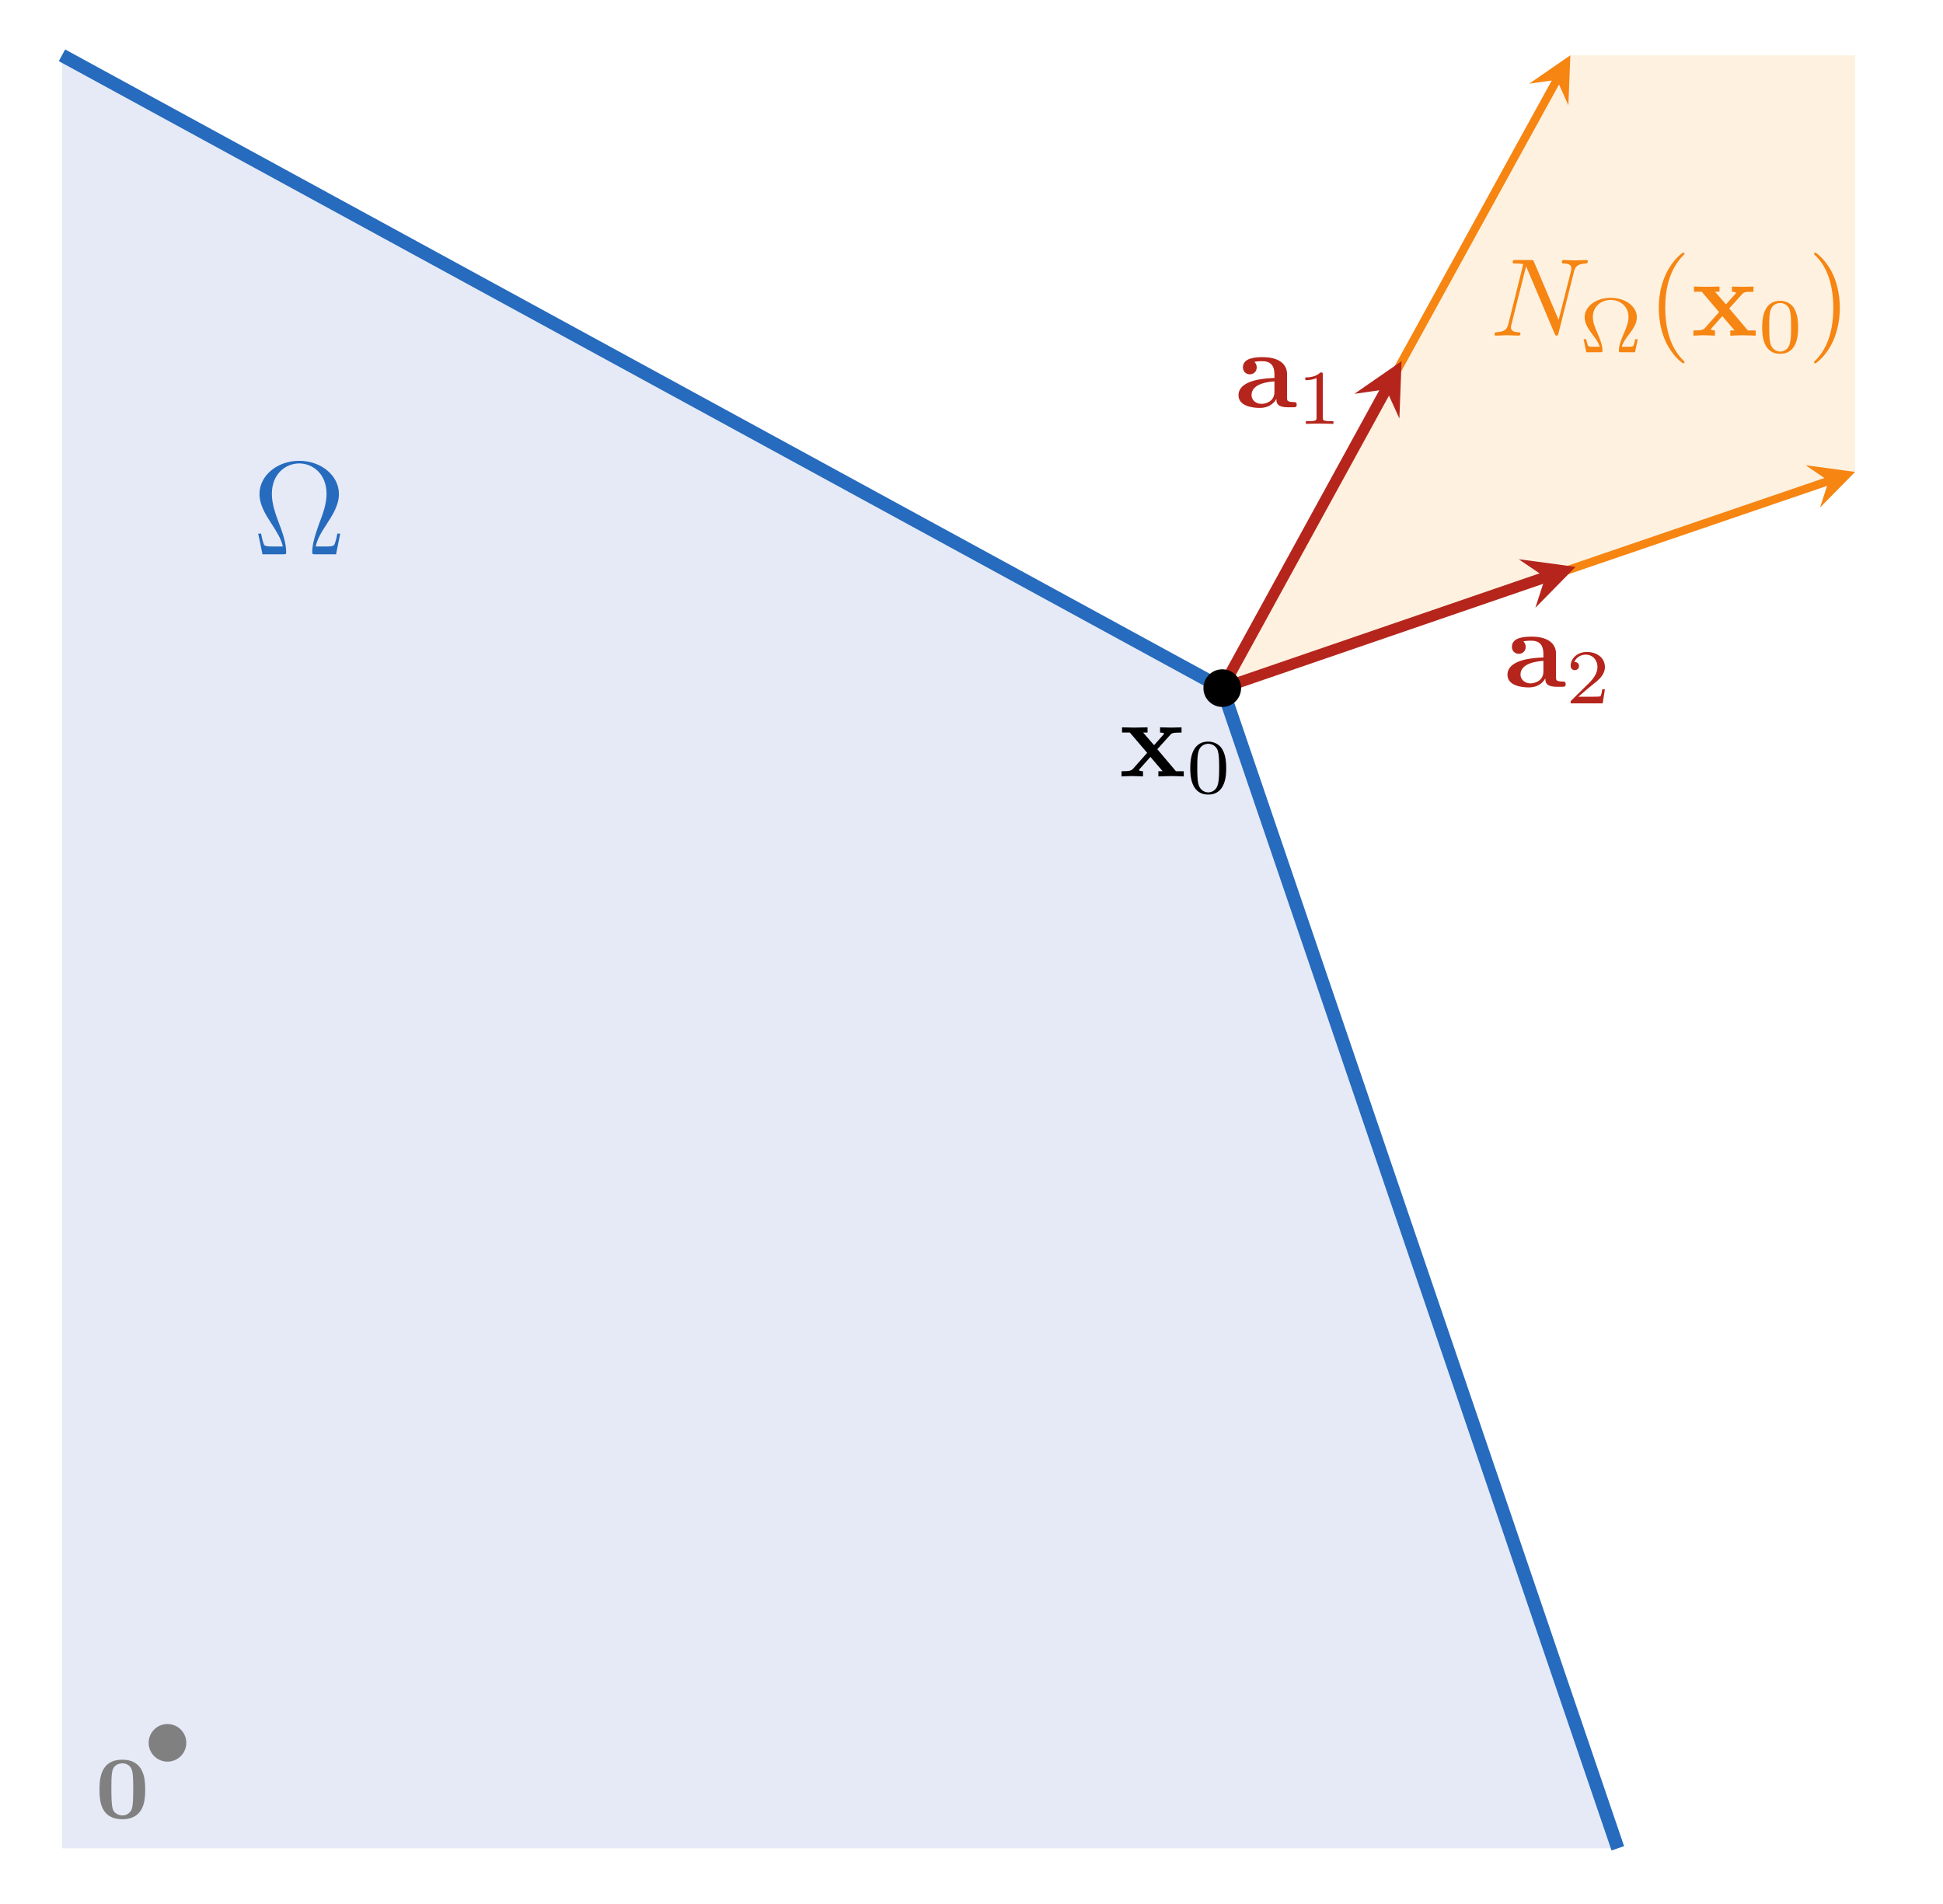
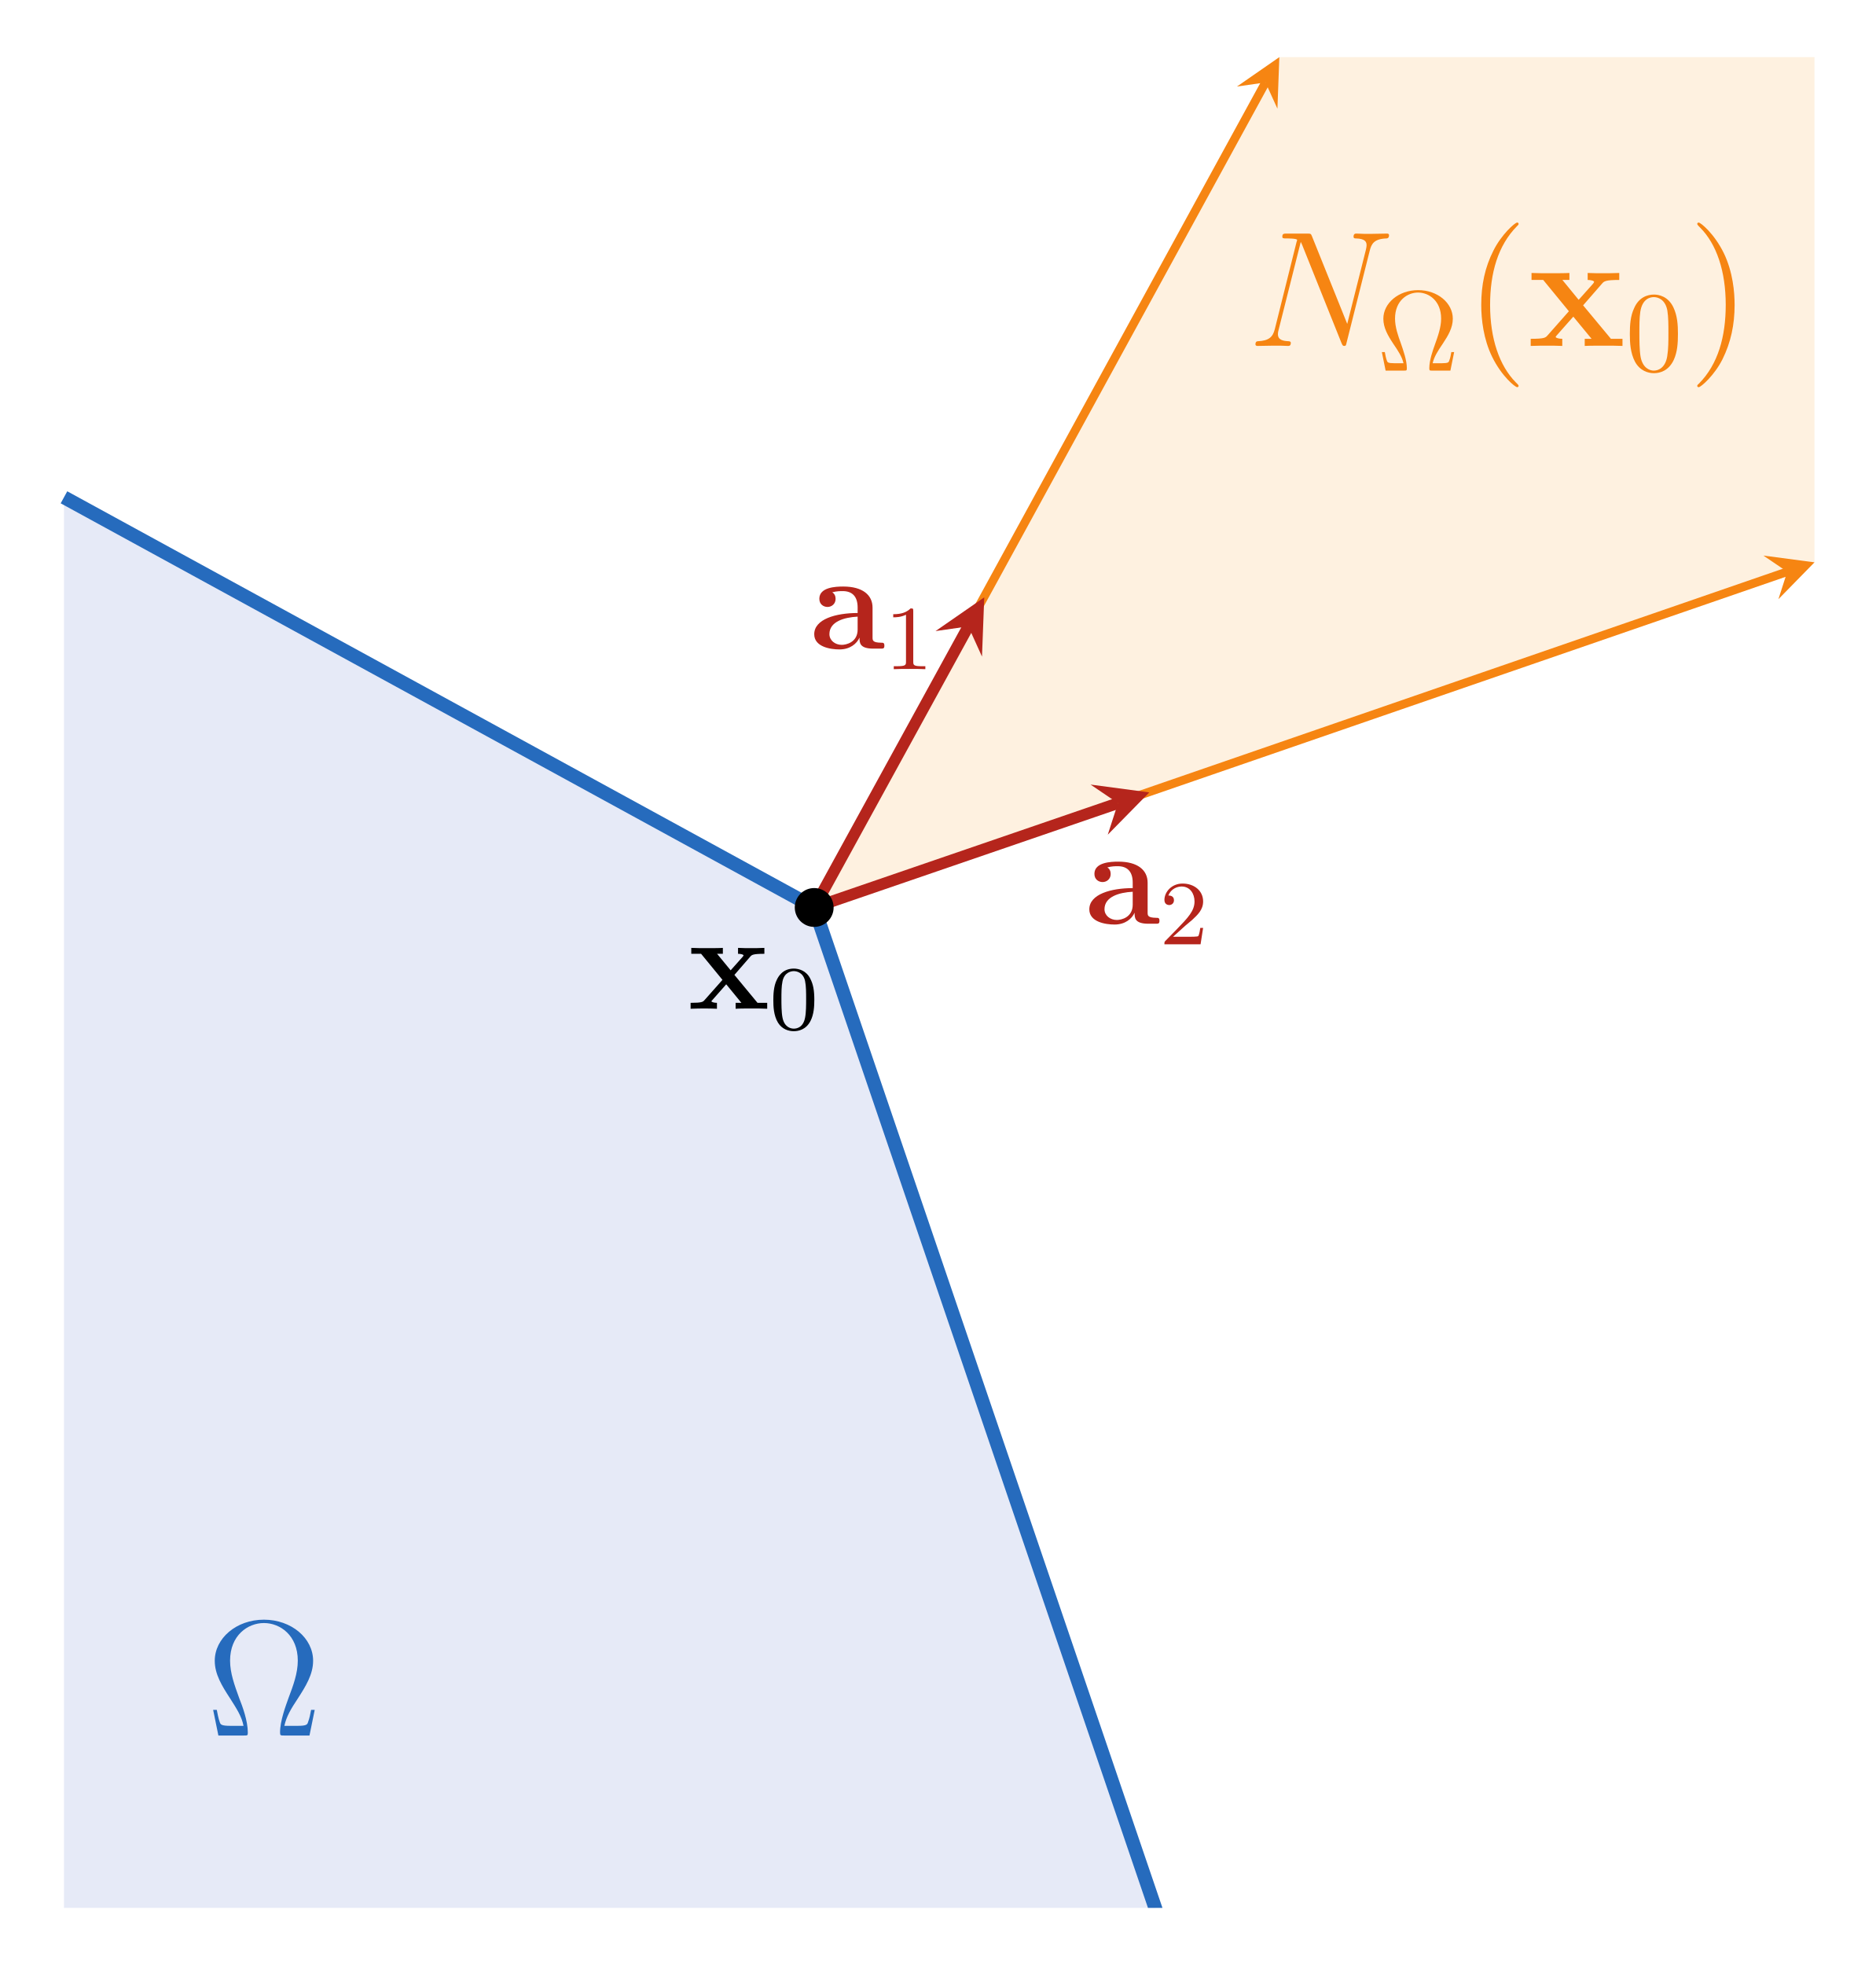
- <svg xmlns="http://www.w3.org/2000/svg" version="1.1" id="svg1" width="233.173" height="228.467" viewBox="0 0 233.173 228.467">
+ <svg xmlns="http://www.w3.org/2000/svg" version="1.1" id="svg1" width="218.133" height="228.48" viewBox="0 0 218.133 228.48">
  <defs id="defs1">
-     <clipPath clipPathUnits="userSpaceOnUse" id="clipPath20">
-       <path d="M -144.988,136.159 H 49.28 V -25.233 H -144.988 Z" id="path20" />
+     <clipPath clipPathUnits="userSpaceOnUse" id="clipPath2">
+       <path d="M -31.704,8.724 H 162.566 V 170.12 H -31.704 Z" id="path2" />
    </clipPath>
-     <clipPath clipPathUnits="userSpaceOnUse" id="clipPath23">
-       <path d="M -111.579,96.482 H 82.689 V -64.91 H -111.579 Z" id="path23" />
+     <clipPath clipPathUnits="userSpaceOnUse" id="clipPath8">
+       <path d="M -205.177,43.351 -111.937,-127.093 29.665,-49.63 -63.575,120.814 Z" id="path8" />
    </clipPath>
-     <clipPath clipPathUnits="userSpaceOnUse" id="clipPath26">
-       <path d="M -122.014,129.71 H 72.254 V -31.682 H -122.014 Z" id="path26" />
+     <clipPath clipPathUnits="userSpaceOnUse" id="clipPath22">
+       <path d="M -134.962,136.211 H 59.308 V -25.185 H -134.962 Z" id="path22" />
    </clipPath>
-     <clipPath clipPathUnits="userSpaceOnUse" id="clipPath29">
-       <path d="M -146.223,104.552 H 48.045 V -56.84 H -146.223 Z" id="path29" />
+     <clipPath clipPathUnits="userSpaceOnUse" id="clipPath25">
+       <path d="M -86.146,78.408 H 108.124 V -82.988 H -86.146 Z" id="path25" />
+     </clipPath>
+     <clipPath clipPathUnits="userSpaceOnUse" id="clipPath28">
+       <path d="M -96.729,109.815 H 97.541 V -51.581 H -96.729 Z" id="path28" />
+     </clipPath>
+     <clipPath clipPathUnits="userSpaceOnUse" id="clipPath31">
+       <path d="M -120.72,85.823 H 73.55 V -75.573 H -120.72 Z" id="path31" />
    </clipPath>
  </defs>
  <g id="g1">
-     <path id="path1" d="m 0,161.392 c 0,0 104.43,-56.962 104.43,-56.962 0,0 35.601,-104.43 35.601,-104.43 0,0 21.361,0 21.361,0 C 161.392,0 0,0 0,0 Z" style="fill:#e6eaf7;fill-opacity:1;fill-rule:nonzero;stroke:none" transform="matrix(1.333333,0,0,-1.333333,7.438667,221.8253)" />
-     <path id="path2" d="m 135.759,161.392 c 0,0 25.633,0 25.633,0 0,0 0,-37.5 0,-37.5 0,0 -56.962,-19.462 -56.962,-19.462 z" style="fill:#fef1e0;fill-opacity:1;fill-rule:nonzero;stroke:none" transform="matrix(1.333333,0,0,-1.333333,7.438667,221.8253)" />
-     <path id="path3" d="M 0,161.392 104.43,104.43" style="fill:none;stroke:#266bbd;stroke-width:1.196;stroke-linecap:butt;stroke-linejoin:miter;stroke-miterlimit:10;stroke-dasharray:none;stroke-opacity:1" transform="matrix(1.333333,0,0,-1.333333,7.438667,221.8253)" />
-     <path id="path4" d="M 104.43,104.43 140.031,0" style="fill:none;stroke:#266bbd;stroke-width:1.196;stroke-linecap:butt;stroke-linejoin:miter;stroke-miterlimit:10;stroke-dasharray:none;stroke-opacity:1" transform="matrix(1.333333,0,0,-1.333333,7.438667,221.8253)" />
-     <path id="path5" d="m 104.43,104.43 30.117,54.758" style="fill:none;stroke:#f68512;stroke-width:0.747;stroke-linecap:butt;stroke-linejoin:miter;stroke-miterlimit:10;stroke-dasharray:none;stroke-opacity:1" transform="matrix(1.333333,0,0,-1.333333,7.438667,221.8253)" />
-     <path id="path6" d="M 2.516,0 -1.509,2.012 0,0 -1.509,-2.012" style="fill:#f68512;fill-opacity:1;fill-rule:nonzero;stroke:none" transform="matrix(0.6425333,-1.168227,-1.168227,-0.6425333,186.8343,9.575013)" />
-     <path id="path7" d="m 104.43,104.43 54.581,18.649" style="fill:none;stroke:#f68512;stroke-width:0.747;stroke-linecap:butt;stroke-linejoin:miter;stroke-miterlimit:10;stroke-dasharray:none;stroke-opacity:1" transform="matrix(1.333333,0,0,-1.333333,7.438667,221.8253)" />
-     <path id="path8" d="M 2.516,0 -1.509,2.012 0,0 -1.509,-2.012" style="fill:#f68512;fill-opacity:1;fill-rule:nonzero;stroke:none" transform="matrix(1.261693,-0.4310667,-0.4310667,-1.261693,219.4539,57.72045)" />
-     <path id="path9" d="m 104.43,104.43 14.75,26.897" style="fill:none;stroke:#b5251c;stroke-width:0.996;stroke-linecap:butt;stroke-linejoin:miter;stroke-miterlimit:10;stroke-dasharray:none;stroke-opacity:1" transform="matrix(1.333333,0,0,-1.333333,7.438667,221.8253)" />
-     <path id="path10" d="M 2.889,0 -1.734,2.311 0,0 -1.734,-2.311" style="fill:#b5251c;fill-opacity:1;fill-rule:nonzero;stroke:none" transform="matrix(0.6410667,-1.169027,-1.169027,-0.6410667,166.3454,46.72257)" />
-     <path id="path11" d="m 104.43,104.43 29.071,9.98" style="fill:none;stroke:#b5251c;stroke-width:0.996;stroke-linecap:butt;stroke-linejoin:miter;stroke-miterlimit:10;stroke-dasharray:none;stroke-opacity:1" transform="matrix(1.333333,0,0,-1.333333,7.438667,221.8253)" />
-     <path id="path12" d="M 2.889,0 -1.734,2.311 0,0 -1.734,-2.311" style="fill:#b5251c;fill-opacity:1;fill-rule:nonzero;stroke:none" transform="matrix(1.261067,-0.4329067,-0.4329067,-1.261067,185.4401,69.27921)" />
-     <path id="path13" d="M 7.909,-1.865 H 7.651 c -0.059,0.305 -0.117,0.621 -0.223,0.867 -0.059,0.199 -0.094,0.293 -0.785,0.293 h -0.938 C 5.847,-1.373 6.186,-1.947 6.679,-2.697 c 0.562,-0.867 1.113,-1.734 1.113,-2.73 0,-1.652 -1.582,-2.988 -3.574,-2.988 -2.004,0 -3.574,1.348 -3.574,2.988 0,0.984 0.539,1.84 1.102,2.707 0.504,0.785 0.855,1.348 0.996,2.016 H 1.792 c -0.691,0 -0.727,-0.094 -0.785,-0.281 C 0.913,-1.232 0.843,-1.583 0.784,-1.865 H 0.526 L 0.913,-0.001 h 1.852 c 0.258,0 0.281,0 0.281,-0.211 0,-0.855 -0.387,-1.898 -0.621,-2.508 -0.352,-0.938 -0.668,-1.816 -0.668,-2.719 0,-1.84 1.277,-2.742 2.461,-2.742 1.184,0 2.461,0.902 2.461,2.742 0,0.902 -0.328,1.805 -0.668,2.684 -0.199,0.574 -0.621,1.676 -0.621,2.531 0,0.223 0.035,0.223 0.305,0.223 h 1.84 z m 0,0" style="fill:#266bbd;fill-opacity:1;fill-rule:nonzero;stroke:none" aria-label="Ω" transform="matrix(1.333333,0,0,1.333333,30.28267,66.52533)" />
-     <g id="g13" aria-label="N&#10;Ω&#10;(x&#10;0&#10;)" transform="matrix(1.333333,0,0,1.333333,178.8387,40.28)" clip-path="url(#clipPath20)">
-       <path id="path14" d="m 7.536,-5.753 c 0.094,-0.398 0.27,-0.715 1.066,-0.738 0.059,0 0.176,-0.012 0.176,-0.199 0,-0.012 0,-0.117 -0.129,-0.117 -0.328,0 -0.68,0.035 -1.008,0.035 -0.34,0 -0.691,-0.035 -1.02,-0.035 -0.059,0 -0.176,0 -0.176,0.199 0,0.117 0.094,0.117 0.176,0.117 0.574,0.012 0.68,0.211 0.68,0.434 0,0.035 -0.023,0.176 -0.023,0.211 l -1.125,4.43 -2.203,-5.191 c -0.07,-0.188 -0.082,-0.199 -0.316,-0.199 h -1.336 c -0.199,0 -0.281,0 -0.281,0.199 0,0.117 0.082,0.117 0.281,0.117 0.047,0 0.668,0 0.668,0.082 L 1.63,-1.054 c -0.094,0.398 -0.27,0.715 -1.066,0.75 -0.059,0 -0.176,0 -0.176,0.199 0,0.07 0.047,0.105 0.129,0.105 0.316,0 0.668,-0.035 0.996,-0.035 0.34,0 0.703,0.035 1.031,0.035 0.047,0 0.176,0 0.176,-0.199 0,-0.105 -0.094,-0.105 -0.199,-0.105 -0.574,-0.023 -0.656,-0.246 -0.656,-0.445 0,-0.07 0.012,-0.117 0.035,-0.223 l 1.324,-5.262 c 0.035,0.059 0.035,0.082 0.082,0.176 l 2.484,5.871 c 0.07,0.164 0.094,0.188 0.188,0.188 0.105,0 0.105,-0.035 0.164,-0.211 z m 0,0" style="fill:#f68512;fill-opacity:1;fill-rule:nonzero;stroke:none" />
-       <path id="path15" d="m 13.278,0.323 h -0.234 c 0,0.023 -0.07,0.352 -0.129,0.504 -0.035,0.117 -0.059,0.176 -0.492,0.176 H 11.837 c 0.117,-0.398 0.316,-0.668 0.703,-1.184 0.352,-0.469 0.656,-0.926 0.656,-1.488 0,-0.938 -1.02,-1.734 -2.355,-1.734 -1.336,0 -2.344,0.797 -2.344,1.734 0,0.609 0.328,1.066 0.82,1.723 0.199,0.258 0.422,0.574 0.539,0.949 H 9.259 c -0.422,0 -0.445,-0.059 -0.48,-0.141 C 8.72,0.733 8.638,0.335 8.638,0.323 H 8.403 L 8.649,1.495 h 1.254 c 0.152,0 0.199,0 0.199,-0.152 0,-0.504 -0.258,-1.102 -0.398,-1.441 -0.27,-0.609 -0.469,-1.066 -0.469,-1.582 0,-0.984 0.797,-1.535 1.605,-1.535 0.82,0 1.605,0.551 1.605,1.535 0,0.527 -0.211,1.008 -0.445,1.547 -0.152,0.352 -0.422,0.961 -0.422,1.465 0,0.164 0.047,0.164 0.199,0.164 h 1.254 z m 0,0" style="fill:#f68512;fill-opacity:1;fill-rule:nonzero;stroke:none" />
-       <path id="path16" d="m 17.482,2.392 c 0,-0.035 0,-0.047 -0.164,-0.223 C 16.076,0.915 15.748,-0.96 15.748,-2.495 c 0,-1.723 0.387,-3.457 1.605,-4.711 0.129,-0.117 0.129,-0.129 0.129,-0.164 0,-0.07 -0.035,-0.105 -0.094,-0.105 -0.105,0 -0.996,0.68 -1.582,1.945 -0.516,1.102 -0.633,2.203 -0.633,3.035 0,0.785 0.117,1.992 0.656,3.117 0.598,1.219 1.453,1.875 1.559,1.875 0.059,0 0.094,-0.035 0.094,-0.105 z m 0,0" style="fill:#f68512;fill-opacity:1;fill-rule:nonzero;stroke:none" />
-       <path id="path17" d="m 21.511,-2.448 1.172,-1.301 c 0.129,-0.141 0.188,-0.199 1.008,-0.199 v -0.469 c -0.34,0.012 -0.867,0.023 -0.914,0.023 -0.246,0 -0.75,-0.023 -1.02,-0.023 v 0.469 c 0.129,0 0.258,0.012 0.375,0.082 -0.047,0.059 -0.047,0.082 -0.082,0.117 l -0.832,0.938 -0.984,-1.137 h 0.398 v -0.469 c -0.258,0 -0.879,0.023 -1.207,0.023 -0.316,0 -0.762,-0.023 -1.09,-0.023 v 0.469 h 0.703 l 1.559,1.828 -1.301,1.465 c -0.176,0.188 -0.527,0.188 -1.008,0.188 v 0.469 c 0.34,-0.023 0.867,-0.035 0.914,-0.035 0.246,0 0.82,0.023 1.02,0.035 v -0.469 c -0.176,0 -0.363,-0.047 -0.363,-0.105 0,-0.012 0,-0.023 0.07,-0.105 l 0.961,-1.078 1.102,1.289 h -0.387 v 0.469 c 0.258,-0.012 0.867,-0.035 1.195,-0.035 0.316,0 0.762,0.023 1.09,0.035 v -0.469 H 23.186 Z m 0,0" style="fill:#f68512;fill-opacity:1;fill-rule:nonzero;stroke:none" />
-       <path id="path18" d="m 27.71,-0.731 c 0,-0.762 -0.094,-1.313 -0.41,-1.805 -0.223,-0.316 -0.645,-0.598 -1.207,-0.598 -1.617,0 -1.617,1.898 -1.617,2.402 0,0.504 0,2.367 1.617,2.367 1.617,0 1.617,-1.863 1.617,-2.367 z M 26.093,1.436 c -0.316,0 -0.75,-0.188 -0.891,-0.762 -0.094,-0.41 -0.094,-0.984 -0.094,-1.5 0,-0.504 0,-1.031 0.105,-1.418 0.152,-0.551 0.598,-0.691 0.879,-0.691 0.375,0 0.738,0.223 0.867,0.633 0.105,0.375 0.117,0.879 0.117,1.477 0,0.516 0,1.043 -0.094,1.477 C 26.843,1.284 26.374,1.436 26.093,1.436 Z m 0,0" style="fill:#f68512;fill-opacity:1;fill-rule:nonzero;stroke:none" />
-       <path id="path19" d="m 31.463,-2.495 c 0,-0.773 -0.117,-1.98 -0.656,-3.105 -0.598,-1.219 -1.465,-1.875 -1.559,-1.875 -0.059,0 -0.105,0.047 -0.105,0.105 0,0.035 0,0.047 0.199,0.234 0.973,0.984 1.535,2.566 1.535,4.641 0,1.711 -0.363,3.457 -1.594,4.723 -0.141,0.117 -0.141,0.129 -0.141,0.164 0,0.059 0.047,0.105 0.105,0.105 0.094,0 0.996,-0.68 1.582,-1.945 0.504,-1.102 0.633,-2.203 0.633,-3.047 z m 0,0" style="fill:#f68512;fill-opacity:1;fill-rule:nonzero;stroke:none" />
+     <path id="path1" d="m 0,131.734 c 0,0 65.431,-35.769 65.431,-35.769 C 65.431,95.965 98.146,0 98.146,0 98.146,0 0,0 0,0 Z" style="fill:#e6eaf7;fill-opacity:1;fill-rule:nonzero;stroke:none" transform="matrix(1.333333,0,0,-1.333333,7.438667,233.4693)" clip-path="url(#clipPath2)" />
+     <path id="path3" d="m 105.998,170.12 c 0,0 46.674,0 46.674,0 0,0 0,-44.057 0,-44.057 0,0 -87.241,-30.098 -87.241,-30.098 z" style="fill:#fef1e0;fill-opacity:1;fill-rule:nonzero;stroke:none" transform="matrix(1.333333,0,0,-1.333333,7.438667,233.4693)" />
+     <path id="path4" d="M 0,131.734 65.431,95.965" style="fill:none;stroke:#266bbd;stroke-width:1.196;stroke-linecap:butt;stroke-linejoin:miter;stroke-miterlimit:10;stroke-dasharray:none;stroke-opacity:1" transform="matrix(1.333333,0,0,-1.333333,7.438667,233.4693)" />
+     <path id="path5" d="M 65.431,95.965 98.146,0" style="fill:none;stroke:#266bbd;stroke-width:1.196;stroke-linecap:butt;stroke-linejoin:miter;stroke-miterlimit:10;stroke-dasharray:none;stroke-opacity:1" transform="matrix(1.333333,0,0,-1.333333,7.438667,233.4693)" clip-path="url(#clipPath2)" />
+     <path id="path6" d="m 65.431,95.965 39.36,71.948" style="fill:none;stroke:#f68512;stroke-width:0.747;stroke-linecap:butt;stroke-linejoin:miter;stroke-miterlimit:10;stroke-dasharray:none;stroke-opacity:1" transform="matrix(1.333333,0,0,-1.333333,7.438667,233.4693)" />
+     <path id="path7" d="M 2.516,0 -1.509,2.012 0,0 -1.509,-2.012" style="fill:#f68512;fill-opacity:1;fill-rule:nonzero;stroke:none" transform="matrix(0.6398667,-1.16968,-1.16968,-0.6398667,147.1596,9.584813)" clip-path="url(#clipPath8)" />
+     <path id="path9" d="M 65.431,95.965 150.294,125.243" style="fill:none;stroke:#f68512;stroke-width:0.747;stroke-linecap:butt;stroke-linejoin:miter;stroke-miterlimit:10;stroke-dasharray:none;stroke-opacity:1" transform="matrix(1.333333,0,0,-1.333333,7.438667,233.4693)" />
+     <path id="path10" d="M 2.516,0 -1.509,2.012 0,0 -1.509,-2.012" style="fill:#f68512;fill-opacity:1;fill-rule:nonzero;stroke:none" transform="matrix(1.2604,-0.43484,-0.43484,-1.2604,207.8307,66.47865)" />
+     <path id="path11" d="m 65.431,95.965 13.442,24.512" style="fill:none;stroke:#b5251c;stroke-width:0.996;stroke-linecap:butt;stroke-linejoin:miter;stroke-miterlimit:10;stroke-dasharray:none;stroke-opacity:1" transform="matrix(1.333333,0,0,-1.333333,7.438667,233.4693)" />
+     <path id="path12" d="M 2.889,0 -1.734,2.311 0,0 -1.734,-2.311" style="fill:#b5251c;fill-opacity:1;fill-rule:nonzero;stroke:none" transform="matrix(0.6410667,-1.169027,-1.169027,-0.6410667,112.6022,72.83363)" />
+     <path id="path13" d="m 65.431,95.965 26.493,9.095" style="fill:none;stroke:#b5251c;stroke-width:0.996;stroke-linecap:butt;stroke-linejoin:miter;stroke-miterlimit:10;stroke-dasharray:none;stroke-opacity:1" transform="matrix(1.333333,0,0,-1.333333,7.438667,233.4693)" />
+     <path id="path14" d="M 2.889,0 -1.734,2.311 0,0 -1.734,-2.311" style="fill:#b5251c;fill-opacity:1;fill-rule:nonzero;stroke:none" transform="matrix(1.261067,-0.4329067,-0.4329067,-1.261067,130.004,93.38949)" />
+     <path id="path15" d="M 9.493,-2.239 H 9.177 c -0.07,0.375 -0.141,0.75 -0.258,1.043 -0.07,0.234 -0.105,0.352 -0.938,0.352 H 6.845 C 7.021,-1.653 7.431,-2.344 8.017,-3.223 c 0.68,-1.055 1.336,-2.098 1.336,-3.293 0,-1.98 -1.898,-3.586 -4.289,-3.586 -2.414,0 -4.289,1.629 -4.289,3.586 0,1.184 0.645,2.215 1.324,3.258 0.598,0.938 1.031,1.605 1.184,2.414 h -1.125 c -0.832,0 -0.879,-0.117 -0.949,-0.328 -0.117,-0.305 -0.188,-0.727 -0.258,-1.066 H 0.634 L 1.091,-3.4375e-4 h 2.227 c 0.316,0 0.34,0 0.34,-0.258 0,-1.02 -0.457,-2.262 -0.75,-3 -0.41,-1.137 -0.797,-2.18 -0.797,-3.27 0,-2.203 1.535,-3.281 2.953,-3.281 1.418,0 2.953,1.078 2.953,3.281 0,1.09 -0.398,2.168 -0.797,3.223 -0.246,0.691 -0.75,2.016 -0.75,3.035 0,0.27 0.047,0.27 0.363,0.27 h 2.203 z m 0,0" style="fill:#266bbd;fill-opacity:1;fill-rule:nonzero;stroke:none" aria-label="Ω" transform="matrix(1.333333,0,0,1.333333,23.94,201.7973)" />
+     <g id="g15" aria-label="N&#10;Ω&#10;(x&#10;0&#10;)" transform="matrix(1.333333,0,0,1.333333,145.116,40.22267)" clip-path="url(#clipPath22)">
+       <path id="path16" d="m 10.618,-8.285 c 0.152,-0.621 0.387,-1.055 1.477,-1.09 0.047,0 0.211,-0.023 0.211,-0.27 0,-0.152 -0.129,-0.152 -0.188,-0.152 -0.281,0 -1.02,0.023 -1.301,0.023 h -0.691 c -0.199,0 -0.457,-0.023 -0.656,-0.023 -0.094,0 -0.258,0 -0.258,0.27 0,0.152 0.117,0.152 0.211,0.152 0.867,0.023 0.926,0.352 0.926,0.609 0,0.129 -0.023,0.176 -0.059,0.375 l -1.629,6.469 -3.07,-7.629 c -0.094,-0.234 -0.105,-0.246 -0.422,-0.246 H 3.411 c -0.281,0 -0.41,0 -0.41,0.27 0,0.152 0.094,0.152 0.375,0.152 0.07,0 0.914,0 0.914,0.129 0,0.023 -0.023,0.141 -0.047,0.176 l -1.898,7.605 c -0.176,0.703 -0.527,1.008 -1.465,1.055 -0.07,0 -0.223,0.012 -0.223,0.27 0,0.141 0.152,0.141 0.188,0.141 0.293,0 1.02,-0.023 1.312,-0.023 h 0.68 c 0.199,0 0.445,0.023 0.645,0.023 0.105,0 0.258,0 0.258,-0.27 0,-0.129 -0.141,-0.141 -0.199,-0.141 -0.469,-0.023 -0.926,-0.105 -0.926,-0.621 0,-0.117 0.023,-0.246 0.059,-0.363 l 1.934,-7.676 c 0.082,0.152 0.082,0.176 0.141,0.305 l 3.41,8.508 c 0.082,0.176 0.105,0.258 0.234,0.258 0.141,0 0.164,-0.047 0.211,-0.281 z m 0,0" style="fill:#f68512;fill-opacity:1;fill-rule:nonzero;stroke:none" />
+       <path id="path17" d="m 17.986,0.536 h -0.246 c -0.047,0.258 -0.082,0.492 -0.176,0.727 -0.047,0.164 -0.082,0.246 -0.656,0.246 h -0.797 c 0.129,-0.562 0.434,-1.043 0.879,-1.699 0.469,-0.703 0.879,-1.395 0.879,-2.18 0,-1.383 -1.336,-2.496 -3.023,-2.496 -1.711,0 -3.035,1.137 -3.035,2.496 0,0.785 0.398,1.477 0.867,2.18 0.445,0.656 0.762,1.137 0.891,1.699 h -0.797 c -0.574,0 -0.609,-0.082 -0.656,-0.234 C 12.033,1.052 11.986,0.794 11.939,0.536 h -0.258 l 0.328,1.617 h 1.594 c 0.223,0 0.258,0 0.258,-0.211 0,-0.691 -0.316,-1.57 -0.539,-2.215 -0.211,-0.574 -0.492,-1.359 -0.492,-2.109 0,-1.594 1.102,-2.273 2.004,-2.273 0.961,0 2.016,0.727 2.016,2.273 0,0.75 -0.27,1.512 -0.562,2.32 -0.152,0.422 -0.469,1.312 -0.469,2.004 0,0.211 0.035,0.211 0.258,0.211 h 1.582 z m 0,0" style="fill:#f68512;fill-opacity:1;fill-rule:nonzero;stroke:none" />
+       <path id="path18" d="m 23.605,3.48 c 0,-0.035 0,-0.07 -0.246,-0.305 -1.43,-1.453 -2.238,-3.82 -2.238,-6.75 0,-2.777 0.68,-5.18 2.344,-6.867 0.141,-0.129 0.141,-0.164 0.141,-0.199 0,-0.094 -0.07,-0.117 -0.129,-0.117 -0.188,0 -1.359,1.031 -2.062,2.437 -0.738,1.453 -1.066,2.988 -1.066,4.746 0,1.277 0.199,2.988 0.949,4.523 0.844,1.723 2.016,2.648 2.18,2.648 0.059,0 0.129,-0.023 0.129,-0.117 z m 0,0" style="fill:#f68512;fill-opacity:1;fill-rule:nonzero;stroke:none" />
+       <path id="path19" d="m 29.233,-3.539 1.664,-1.91 c 0.164,-0.188 0.293,-0.305 1.488,-0.305 v -0.609 c -0.809,0.023 -0.832,0.023 -1.324,0.023 -0.422,0 -1.031,0 -1.43,-0.023 v 0.609 c 0.27,0 0.562,0.07 0.562,0.176 0,0.023 -0.07,0.129 -0.094,0.152 l -1.254,1.406 -1.418,-1.734 H 28.038 v -0.609 c -0.328,0.023 -1.312,0.023 -1.699,0.023 -0.422,0 -1.207,0 -1.605,-0.023 v 0.609 h 1.02 l 2.238,2.73 -1.863,2.109 C 25.952,-0.715 25.858,-0.621 24.663,-0.621 V -7.8125e-6 C 25.518,-0.023 25.554,-0.023 25.999,-0.023 c 0.41,0 1.02,0 1.418,0.023 V -0.621 c -0.27,0 -0.574,-0.07 -0.574,-0.164 0,-0.023 0,-0.035 0.105,-0.152 l 1.43,-1.617 1.594,1.934 H 29.374 V -7.8125e-6 C 29.714,-0.023 30.675,-0.023 31.073,-0.023 c 0.434,0 1.195,0 1.594,0.023 V -0.621 h -1.008 z m 0,0" style="fill:#f68512;fill-opacity:1;fill-rule:nonzero;stroke:none" />
+       <path id="path20" d="m 37.504,-1.034 c 0,-0.797 -0.047,-1.594 -0.398,-2.332 -0.457,-0.961 -1.277,-1.113 -1.688,-1.113 -0.598,0 -1.336,0.258 -1.734,1.184 -0.328,0.691 -0.375,1.465 -0.375,2.262 0,0.75 0.047,1.641 0.445,2.402 0.434,0.809 1.16,1.008 1.652,1.008 0.539,0 1.289,-0.211 1.734,-1.16 0.316,-0.691 0.363,-1.465 0.363,-2.25 z m -2.098,3.188 c -0.387,0 -0.984,-0.246 -1.16,-1.207 C 34.141,0.349 34.141,-0.565 34.141,-1.151 c 0,-0.645 0,-1.301 0.082,-1.84 0.188,-1.184 0.926,-1.266 1.184,-1.266 0.328,0 0.984,0.176 1.172,1.16 0.094,0.562 0.094,1.312 0.094,1.945 0,0.75 0,1.418 -0.105,2.062 -0.152,0.938 -0.715,1.242 -1.16,1.242 z m 0,0" style="fill:#f68512;fill-opacity:1;fill-rule:nonzero;stroke:none" />
+       <path id="path21" d="m 42.446,-3.574 c 0,-1.09 -0.141,-2.871 -0.949,-4.535 -0.844,-1.711 -2.016,-2.648 -2.18,-2.648 -0.059,0 -0.129,0.023 -0.129,0.117 0,0.035 0,0.07 0.246,0.316 1.441,1.441 2.238,3.809 2.238,6.738 0,2.777 -0.668,5.18 -2.332,6.867 -0.152,0.129 -0.152,0.164 -0.152,0.199 0,0.094 0.07,0.117 0.129,0.117 0.188,0 1.371,-1.031 2.074,-2.438 0.727,-1.465 1.055,-3.012 1.055,-4.734 z m 0,0" style="fill:#f68512;fill-opacity:1;fill-rule:nonzero;stroke:none" />
    </g>
-     <g id="g20" aria-label="x&#10;0" transform="matrix(1.333333,0,0,1.333333,134.2933,93.18267)" clip-path="url(#clipPath23)">
-       <path id="path21" d="m 3.445,-2.449 1.172,-1.301 c 0.129,-0.141 0.188,-0.199 1.008,-0.199 v -0.469 c -0.34,0.012 -0.867,0.023 -0.914,0.023 -0.246,0 -0.75,-0.023 -1.02,-0.023 v 0.469 c 0.129,0 0.258,0.012 0.375,0.082 -0.047,0.059 -0.047,0.082 -0.082,0.117 l -0.832,0.938 -0.984,-1.137 H 2.566 v -0.469 c -0.258,0 -0.879,0.023 -1.207,0.023 -0.316,0 -0.762,-0.023 -1.09,-0.023 v 0.469 h 0.703 l 1.559,1.828 -1.301,1.465 c -0.176,0.188 -0.527,0.188 -1.008,0.188 V 6.953125e-4 C 0.562,-0.023 1.09,-0.034 1.136,-0.034 c 0.246,0 0.82,0.023 1.02,0.035 V -0.468 c -0.176,0 -0.363,-0.047 -0.363,-0.105 0,-0.012 0,-0.023 0.07,-0.105 l 0.961,-1.078 1.102,1.289 H 3.539 V 6.953125e-4 C 3.797,-0.011 4.406,-0.034 4.734,-0.034 c 0.316,0 0.762,0.023 1.09,0.035 V -0.468 h -0.703 z m 0,0" style="fill:#000000;fill-opacity:1;fill-rule:nonzero;stroke:none" />
-       <path id="path22" d="m 9.644,-0.732 c 0,-0.762 -0.094,-1.313 -0.41,-1.805 -0.223,-0.316 -0.645,-0.598 -1.207,-0.598 -1.617,0 -1.617,1.898 -1.617,2.402 0,0.504 0,2.367 1.617,2.367 1.617,0 1.617,-1.863 1.617,-2.367 z M 8.027,1.436 c -0.316,0 -0.75,-0.188 -0.891,-0.762 -0.094,-0.41 -0.094,-0.984 -0.094,-1.5 0,-0.504 0,-1.031 0.105,-1.418 0.152,-0.551 0.598,-0.691 0.879,-0.691 0.375,0 0.738,0.223 0.867,0.633 0.105,0.375 0.117,0.879 0.117,1.477 0,0.516 0,1.043 -0.094,1.477 C 8.777,1.284 8.308,1.436 8.027,1.436 Z m 0,0" style="fill:#000000;fill-opacity:1;fill-rule:nonzero;stroke:none" />
+     <g id="g22" aria-label="x&#10;0" transform="matrix(1.333333,0,0,1.333333,80.028,117.2933)" clip-path="url(#clipPath25)">
+       <path id="path23" d="m 4.031,-2.953 1.383,-1.594 c 0.129,-0.152 0.234,-0.246 1.23,-0.246 v -0.516 c -0.668,0.023 -0.691,0.023 -1.102,0.023 -0.34,0 -0.855,0 -1.195,-0.023 v 0.516 c 0.234,0 0.48,0.059 0.48,0.141 0,0.023 -0.059,0.105 -0.082,0.129 L 3.703,-3.352 2.519,-4.793 h 0.504 v -0.516 c -0.27,0.023 -1.09,0.023 -1.406,0.023 -0.363,0 -1.008,0 -1.348,-0.023 v 0.516 H 1.125 l 1.863,2.273 -1.559,1.758 c -0.141,0.164 -0.223,0.246 -1.219,0.246 v 0.516 c 0.727,-0.023 0.75,-0.023 1.113,-0.023 0.352,0 0.855,0 1.184,0.023 V -0.516 c -0.223,0 -0.48,-0.059 -0.48,-0.141 0,-0.012 0,-0.023 0.094,-0.117 L 3.316,-2.133 4.64,-0.516 H 4.136 V -2.734375e-4 C 4.417,-0.024 5.226,-0.024 5.554,-0.024 c 0.363,0 0.996,0 1.336,0.023 V -0.516 h -0.844 z m 0,0" style="fill:#000000;fill-opacity:1;fill-rule:nonzero;stroke:none" />
+       <path id="path24" d="m 11,-0.75 c 0,-0.855 -0.094,-1.371 -0.352,-1.875 -0.352,-0.703 -0.996,-0.879 -1.441,-0.879 -0.996,0 -1.371,0.75 -1.477,0.973 -0.293,0.574 -0.305,1.371 -0.305,1.781 0,0.527 0.023,1.336 0.41,1.969 0.363,0.586 0.949,0.738 1.371,0.738 0.387,0 1.066,-0.117 1.465,-0.902 0.293,-0.574 0.328,-1.289 0.328,-1.805 z M 9.208,1.734 c -0.27,0 -0.82,-0.129 -0.984,-0.961 -0.094,-0.457 -0.094,-1.207 -0.094,-1.617 0,-0.551 0,-1.113 0.094,-1.547 0.164,-0.809 0.785,-0.891 0.984,-0.891 0.27,0 0.82,0.129 0.984,0.855 0.094,0.445 0.094,1.043 0.094,1.582 0,0.469 0,1.184 -0.094,1.629 C 10.028,1.629 9.477,1.734 9.208,1.734 Z m 0,0" style="fill:#000000;fill-opacity:1;fill-rule:nonzero;stroke:none" />
    </g>
-     <g id="g23" aria-label="a&#10;1" transform="matrix(1.333333,0,0,1.333333,148.2067,48.87867)" clip-path="url(#clipPath26)">
-       <path id="path24" d="m 3.727,-0.762 c 0,0.305 0,0.762 1.031,0.762 h 0.48 c 0.199,0 0.316,0 0.316,-0.234 0,-0.234 -0.129,-0.234 -0.258,-0.234 -0.609,-0.012 -0.609,-0.141 -0.609,-0.363 V -2.976 c 0,-0.891 -0.703,-1.535 -2.191,-1.535 -0.562,0 -1.781,0.035 -1.781,0.914 0,0.445 0.352,0.633 0.621,0.633 0.305,0 0.621,-0.211 0.621,-0.633 0,-0.293 -0.188,-0.469 -0.211,-0.492 0.281,-0.059 0.598,-0.059 0.715,-0.059 0.75,0 1.09,0.41 1.09,1.172 v 0.34 c -0.703,0.023 -3.234,0.117 -3.234,1.559 0,0.961 1.242,1.137 1.922,1.137 0.797,0 1.266,-0.41 1.488,-0.82 z M 3.551,-2.332 v 0.949 c 0,0.949 -0.914,1.078 -1.16,1.078 -0.504,0 -0.902,-0.34 -0.902,-0.785 0,-1.066 1.57,-1.207 2.062,-1.242 z m 0,0" style="fill:#b5251c;fill-opacity:1;fill-rule:nonzero;stroke:none" />
-       <path id="path25" d="m 7.902,-2.935 c 0,-0.188 -0.012,-0.199 -0.211,-0.199 -0.445,0.434 -1.078,0.445 -1.359,0.445 v 0.246 c 0.164,0 0.621,0 1.008,-0.188 v 3.551 c 0,0.234 0,0.328 -0.691,0.328 H 6.378 v 0.246 c 0.129,-0.012 0.984,-0.023 1.242,-0.023 0.211,0 1.09,0.012 1.242,0.023 V 1.248 H 8.605 c -0.703,0 -0.703,-0.094 -0.703,-0.328 z m 0,0" style="fill:#b5251c;fill-opacity:1;fill-rule:nonzero;stroke:none" />
+     <g id="g25" aria-label="a&#10;1" transform="matrix(1.333333,0,0,1.333333,94.13867,75.41733)" clip-path="url(#clipPath28)">
+       <path id="path26" d="m 5.495,-3.574 c 0,-1.102 -0.867,-1.84 -2.555,-1.84 -0.668,0 -2.086,0.059 -2.086,1.066 0,0.504 0.387,0.715 0.715,0.715 0.352,0 0.703,-0.258 0.703,-0.703 0,-0.234 -0.082,-0.445 -0.293,-0.574 0.398,-0.105 0.68,-0.105 0.914,-0.105 0.809,0 1.301,0.445 1.301,1.43 v 0.48 c -1.887,0 -3.785,0.527 -3.785,1.852 0,1.09 1.383,1.324 2.203,1.324 0.926,0 1.512,-0.504 1.746,-1.031 0,0.445 0,0.961 1.207,0.961 h 0.609 c 0.258,0 0.352,0 0.352,-0.258 0,-0.258 -0.105,-0.258 -0.281,-0.258 -0.75,-0.012 -0.75,-0.199 -0.75,-0.48 z m -1.301,1.91 c 0,1.125 -1.008,1.336 -1.383,1.336 -0.586,0 -1.078,-0.387 -1.078,-0.937 0,-1.09 1.289,-1.465 2.461,-1.523 z m 0,0" style="fill:#b5251c;fill-opacity:1;fill-rule:nonzero;stroke:none" />
+       <path id="path27" d="m 9.045,-3.281 c 0,-0.223 -0.023,-0.223 -0.234,-0.223 -0.328,0.316 -0.75,0.504 -1.512,0.504 v 0.27 c 0.223,0 0.645,0 1.113,-0.223 v 4.09 c 0,0.293 -0.023,0.398 -0.785,0.398 h -0.281 v 0.258 c 0.328,-0.023 1.02,-0.023 1.371,-0.023 0.363,0 1.055,0 1.383,0.023 V 1.536 H 9.819 c -0.75,0 -0.773,-0.105 -0.773,-0.398 z m 0,0" style="fill:#b5251c;fill-opacity:1;fill-rule:nonzero;stroke:none" />
    </g>
-     <g id="g26" aria-label="a&#10;2" transform="matrix(1.333333,0,0,1.333333,180.4853,82.42267)" clip-path="url(#clipPath29)">
-       <path id="path27" d="m 3.726,-0.762 c 0,0.305 0,0.762 1.031,0.762 h 0.48 c 0.199,0 0.316,0 0.316,-0.234 0,-0.234 -0.129,-0.234 -0.258,-0.234 -0.609,-0.012 -0.609,-0.141 -0.609,-0.363 v -2.145 c 0,-0.891 -0.703,-1.535 -2.191,-1.535 -0.562,0 -1.781,0.035 -1.781,0.914 0,0.445 0.352,0.633 0.621,0.633 0.305,0 0.621,-0.211 0.621,-0.633 0,-0.293 -0.188,-0.469 -0.211,-0.492 0.281,-0.059 0.598,-0.059 0.715,-0.059 0.75,0 1.09,0.41 1.09,1.172 v 0.34 c -0.703,0.023 -3.234,0.117 -3.234,1.559 0,0.961 1.242,1.137 1.922,1.137 0.797,0 1.266,-0.41 1.488,-0.82 z M 3.55,-2.333 v 0.949 c 0,0.949 -0.914,1.078 -1.16,1.078 -0.504,0 -0.902,-0.34 -0.902,-0.785 0,-1.066 1.57,-1.207 2.062,-1.242 z m 0,0" style="fill:#b5251c;fill-opacity:1;fill-rule:nonzero;stroke:none" />
-       <path id="path28" d="m 9.084,0.228 h -0.234 c -0.023,0.152 -0.082,0.562 -0.176,0.633 -0.059,0.035 -0.598,0.035 -0.691,0.035 H 6.694 c 0.738,-0.645 0.984,-0.844 1.395,-1.172 0.516,-0.41 0.996,-0.844 0.996,-1.5 0,-0.844 -0.738,-1.359 -1.629,-1.359 -0.867,0 -1.453,0.609 -1.453,1.242 0,0.363 0.305,0.398 0.375,0.398 0.164,0 0.375,-0.117 0.375,-0.375 0,-0.129 -0.059,-0.363 -0.422,-0.363 0.223,-0.504 0.691,-0.656 1.02,-0.656 0.703,0 1.066,0.551 1.066,1.113 0,0.609 -0.434,1.09 -0.656,1.336 l -1.688,1.664 c -0.07,0.059 -0.07,0.07 -0.07,0.27 h 2.883 z m 0,0" style="fill:#b5251c;fill-opacity:1;fill-rule:nonzero;stroke:none" />
+     <g id="g28" aria-label="a&#10;2" transform="matrix(1.333333,0,0,1.333333,126.1267,107.4067)" clip-path="url(#clipPath31)">
+       <path id="path29" d="m 5.495,-3.575 c 0,-1.102 -0.867,-1.84 -2.555,-1.84 -0.668,0 -2.086,0.059 -2.086,1.066 0,0.504 0.387,0.715 0.715,0.715 0.352,0 0.703,-0.258 0.703,-0.703 0,-0.234 -0.082,-0.445 -0.293,-0.574 0.398,-0.105 0.68,-0.105 0.914,-0.105 0.809,0 1.301,0.445 1.301,1.43 v 0.48 c -1.887,0 -3.785,0.527 -3.785,1.852 0,1.09 1.383,1.324 2.203,1.324 0.926,0 1.512,-0.504 1.746,-1.031 0,0.445 0,0.961 1.207,0.961 h 0.609 c 0.258,0 0.352,0 0.352,-0.258 0,-0.258 -0.105,-0.258 -0.281,-0.258 -0.75,-0.012 -0.75,-0.199 -0.75,-0.48 z M 4.194,-1.664 c 0,1.125 -1.008,1.336 -1.383,1.336 -0.586,0 -1.078,-0.387 -1.078,-0.938 0,-1.09 1.289,-1.465 2.461,-1.523 z m 0,0" style="fill:#b5251c;fill-opacity:1;fill-rule:nonzero;stroke:none" />
+       <path id="path30" d="m 8.788,0.164 c 0.129,-0.117 0.457,-0.375 0.586,-0.492 0.492,-0.457 0.961,-0.891 0.961,-1.617 0,-0.949 -0.797,-1.559 -1.793,-1.559 -0.949,0 -1.582,0.727 -1.582,1.43 0,0.398 0.316,0.445 0.422,0.445 0.164,0 0.41,-0.117 0.41,-0.422 0,-0.41 -0.398,-0.41 -0.492,-0.41 0.234,-0.586 0.773,-0.785 1.16,-0.785 0.738,0 1.125,0.633 1.125,1.301 0,0.832 -0.586,1.43 -1.523,2.402 L 7.053,1.488 c -0.094,0.094 -0.094,0.105 -0.094,0.305 h 3.152 l 0.223,-1.43 h -0.246 c -0.023,0.164 -0.082,0.562 -0.176,0.715 -0.047,0.059 -0.656,0.059 -0.785,0.059 H 7.71 Z m 0,0" style="fill:#b5251c;fill-opacity:1;fill-rule:nonzero;stroke:none" />
    </g>
-     <path id="path30" d="m 4.499,-2.544 c 0,-0.926 -0.082,-2.695 -2.062,-2.695 -1.992,0 -2.051,1.793 -2.051,2.695 0,0.891 0.047,2.66 2.051,2.66 2.004,0 2.062,-1.77 2.062,-2.66 z m -2.062,2.32 c -0.211,0 -0.434,-0.082 -0.609,-0.211 -0.246,-0.223 -0.375,-0.34 -0.375,-2.203 0,-0.574 0,-1.16 0.082,-1.559 0.105,-0.562 0.598,-0.715 0.902,-0.715 0.188,0 0.797,0.047 0.914,0.809 0.07,0.387 0.07,0.996 0.07,1.465 0,1.828 -0.117,1.934 -0.363,2.18 -0.059,0.07 -0.281,0.234 -0.621,0.234 z m 0,0" style="fill:#808080;fill-opacity:1;fill-rule:nonzero;stroke:none" aria-label="0" transform="matrix(1.333333,0,0,1.333333,11.42667,218.1773)" />
-     <path id="path31" d="m 105.924,104.43 c 0,0.825 -0.669,1.494 -1.494,1.494 -0.825,0 -1.494,-0.669 -1.494,-1.494 0,-0.825 0.669,-1.494 1.494,-1.494 0.825,0 1.494,0.669 1.494,1.494 z" style="fill:#000000;fill-opacity:1;fill-rule:nonzero;stroke:#000000;stroke-width:0.399;stroke-linecap:butt;stroke-linejoin:miter;stroke-miterlimit:10;stroke-dasharray:none;stroke-opacity:1" transform="matrix(1.333333,0,0,-1.333333,7.438667,221.8253)" />
-     <path id="path32" d="m 10.988,9.494 c 0,0.825 -0.669,1.494 -1.494,1.494 -0.825,0 -1.494,-0.669 -1.494,-1.494 0,-0.825 0.669,-1.494 1.494,-1.494 0.825,0 1.494,0.669 1.494,1.494 z" style="fill:#808080;fill-opacity:1;fill-rule:nonzero;stroke:#808080;stroke-width:0.399;stroke-linecap:butt;stroke-linejoin:miter;stroke-miterlimit:10;stroke-dasharray:none;stroke-opacity:1" transform="matrix(1.333333,0,0,-1.333333,7.438667,221.8253)" />
+     <path id="path32" d="m 66.925,95.965 c 0,0.825 -0.669,1.494 -1.494,1.494 -0.825,0 -1.494,-0.669 -1.494,-1.494 0,-0.825 0.669,-1.494 1.494,-1.494 0.825,0 1.494,0.669 1.494,1.494 z" style="fill:#000000;fill-opacity:1;fill-rule:nonzero;stroke:#000000;stroke-width:0.399;stroke-linecap:butt;stroke-linejoin:miter;stroke-miterlimit:10;stroke-dasharray:none;stroke-opacity:1" transform="matrix(1.333333,0,0,-1.333333,7.438667,233.4693)" />
  </g>
</svg>
